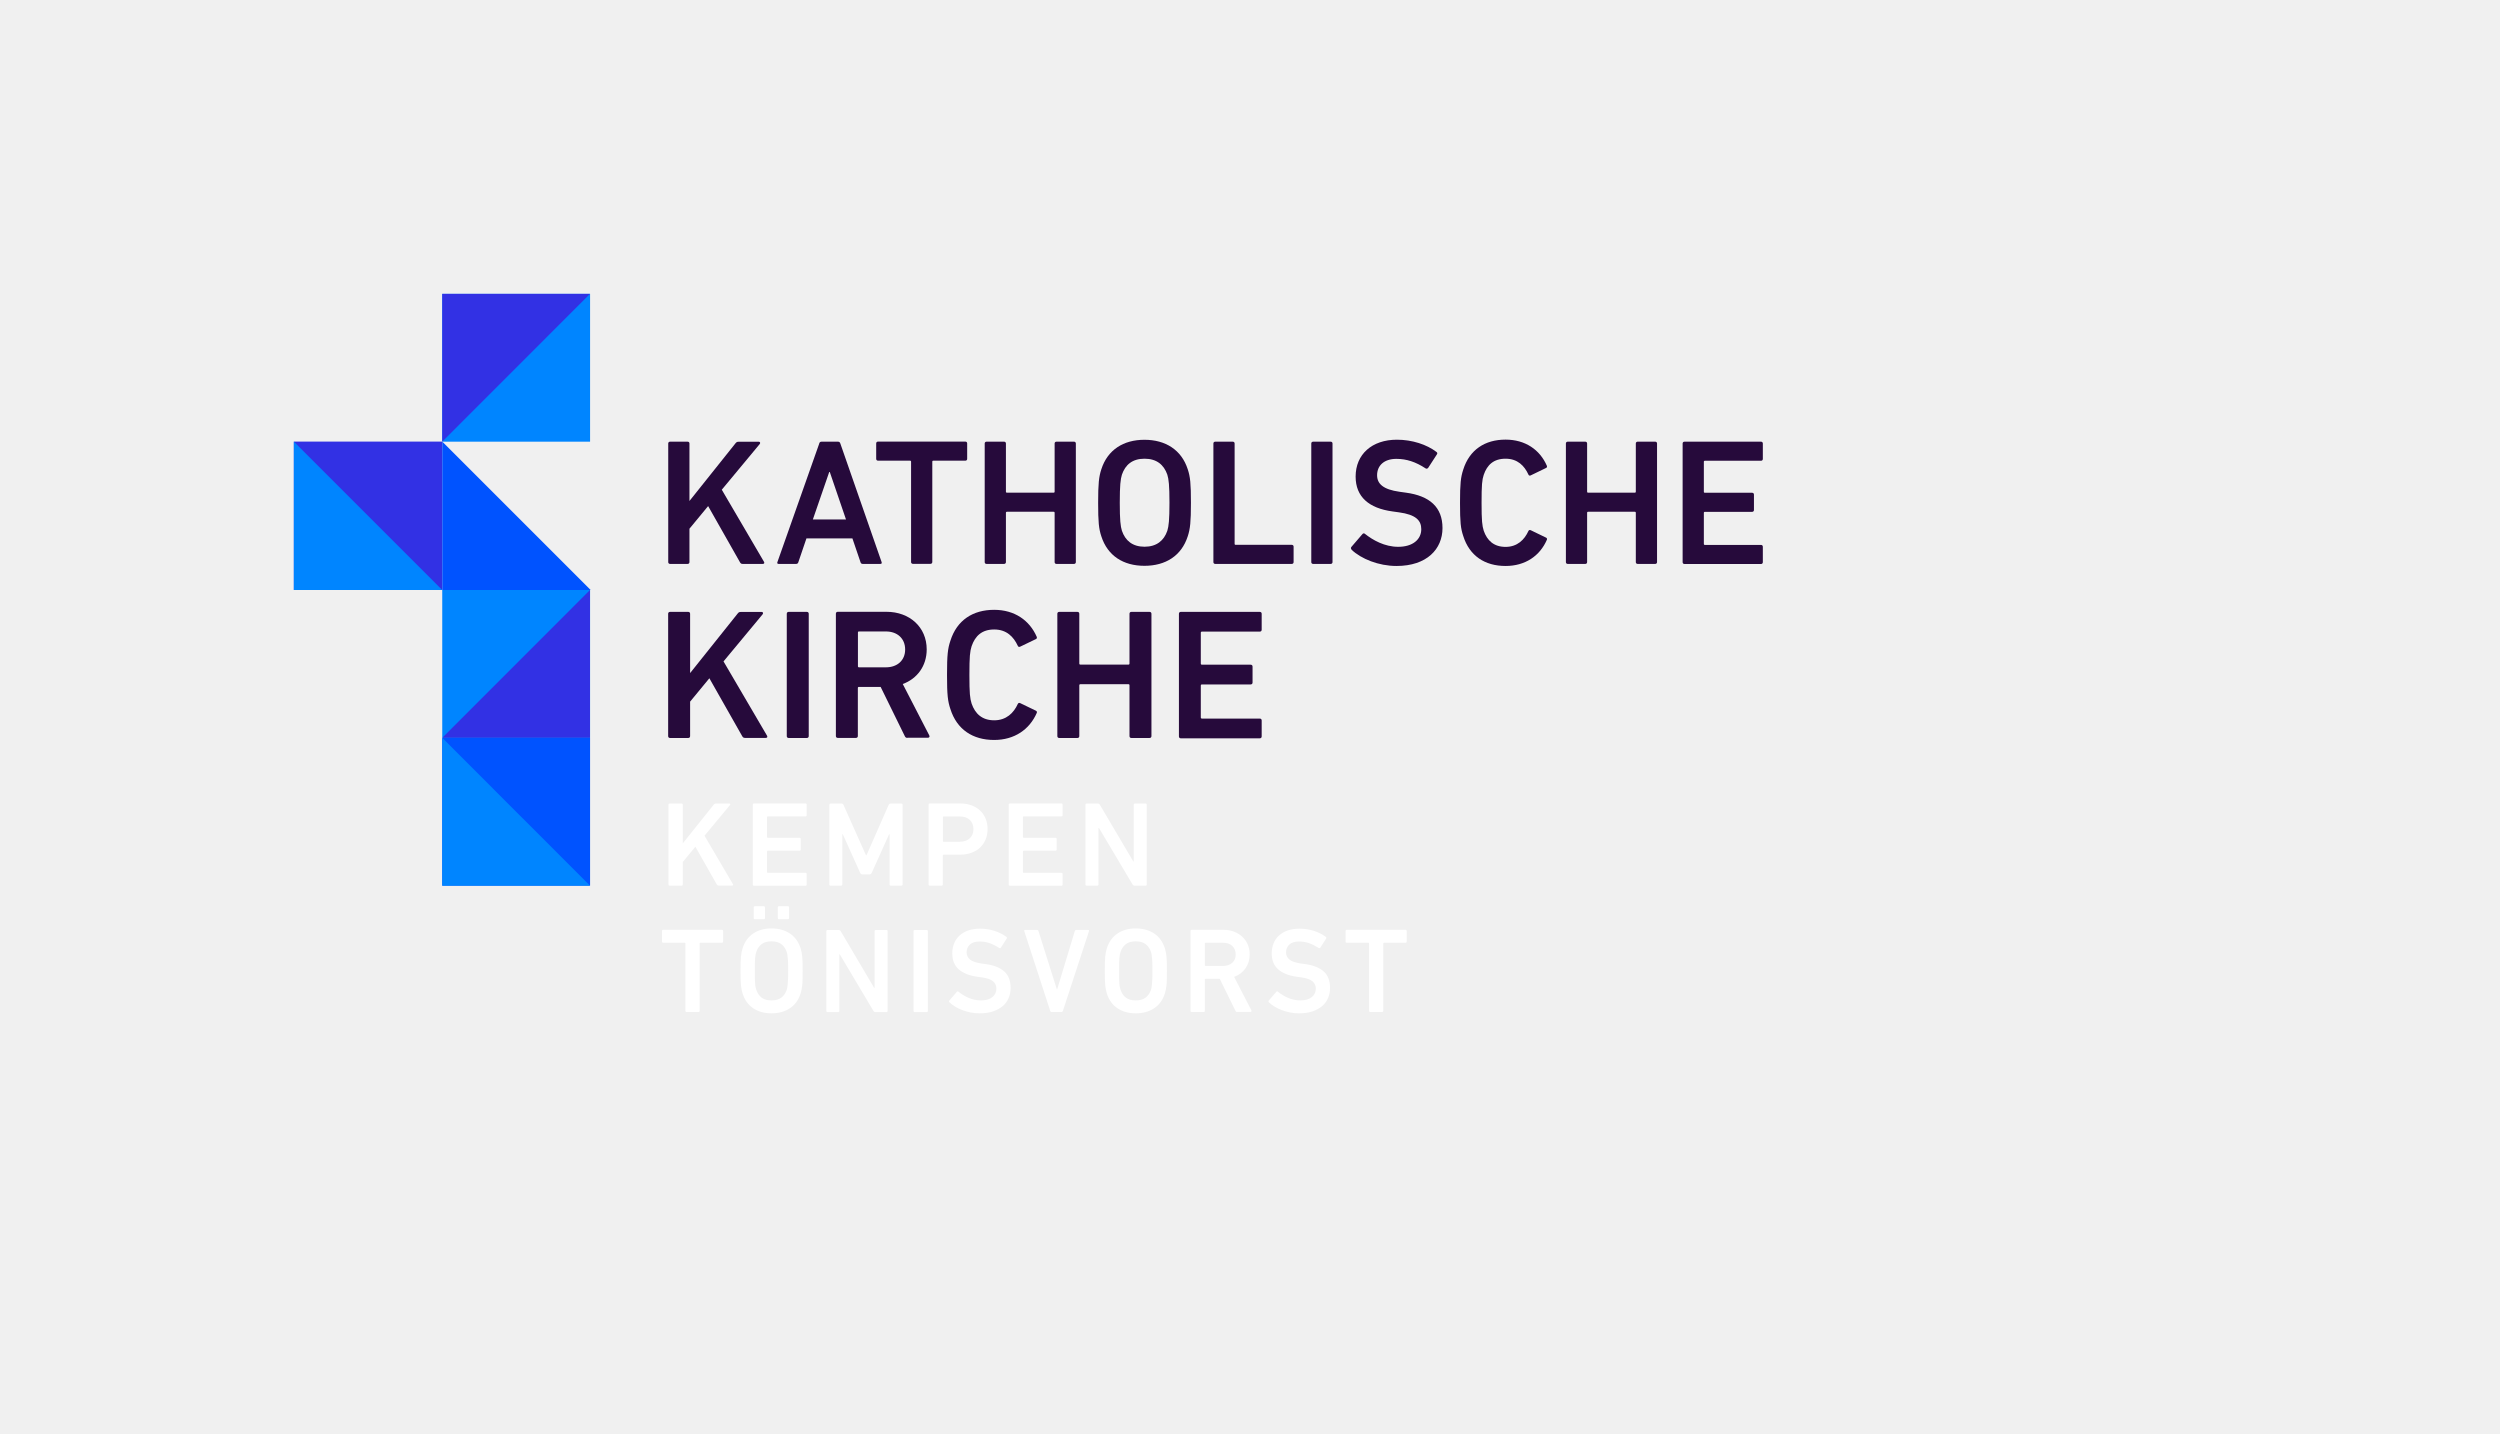
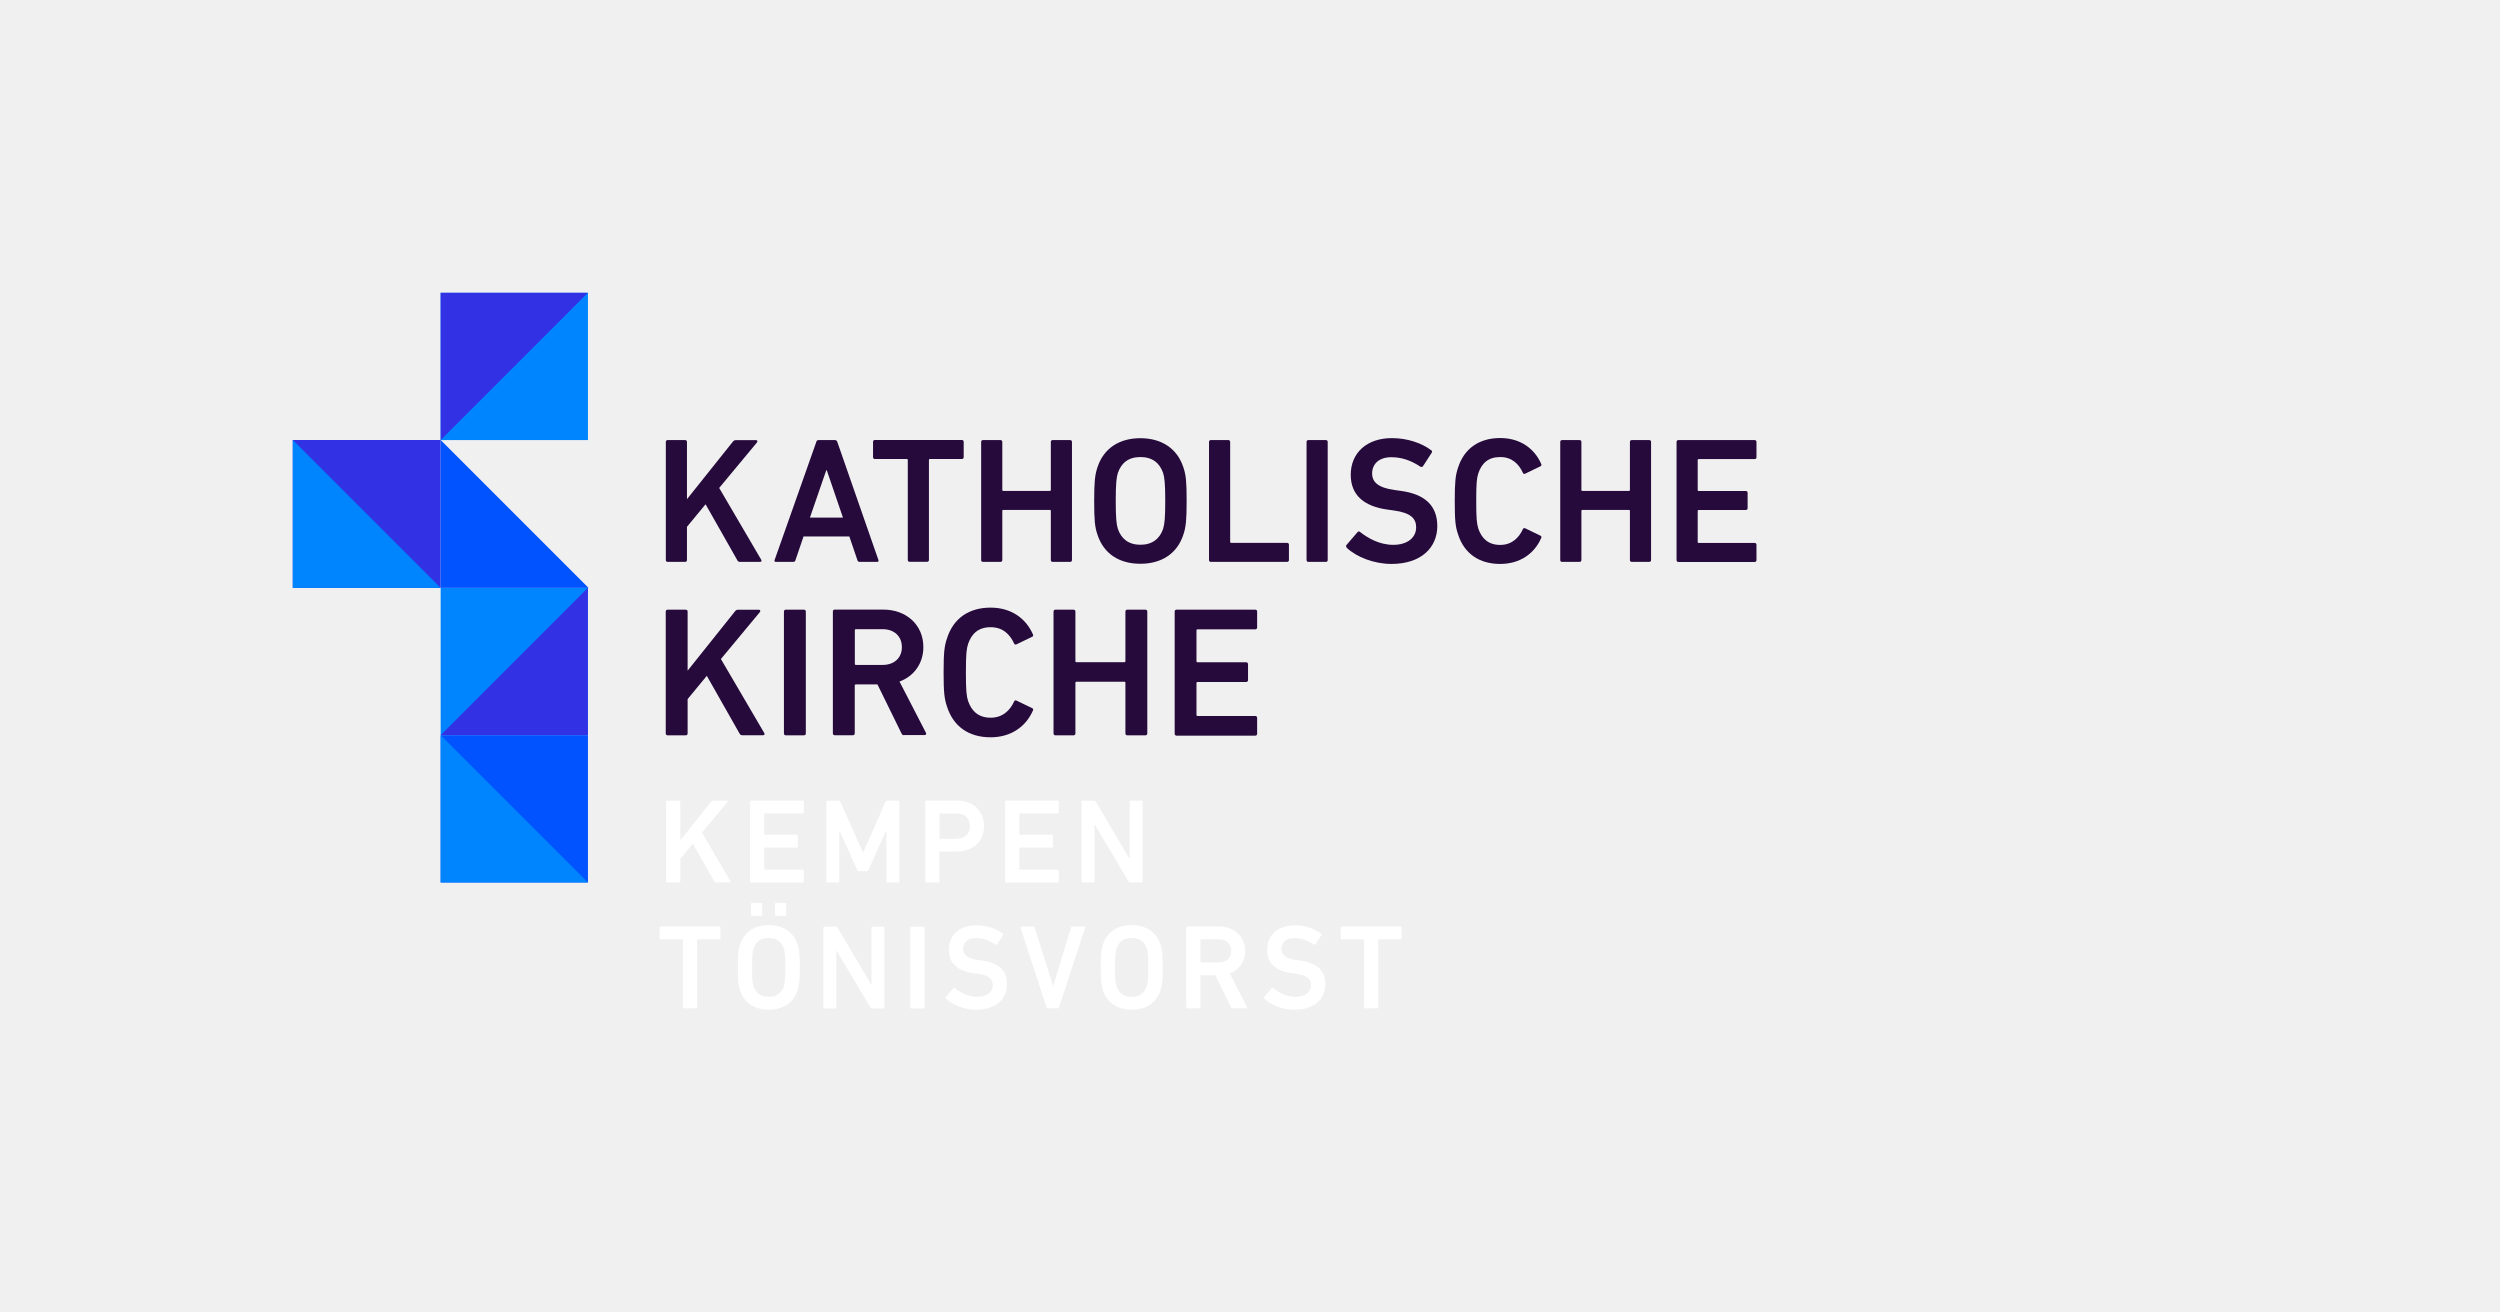
- <svg xmlns="http://www.w3.org/2000/svg" viewBox="0 0 303.9 174.26">
+ <svg xmlns="http://www.w3.org/2000/svg" viewBox="0 0 305 160">
  <defs>
    <style>
      .cls-1 {
        fill: none;
      }

      .cls-2 {
        fill: #0085ff;
      }

      .cls-3 {
        fill: #fff;
      }

      .cls-4 {
        fill: #0053ff;
      }

      .cls-5 {
        fill: #260a3b;
      }

      .cls-6 {
        fill: #3231e4;
      }
    </style>
  </defs>
-   <rect class="cls-1" x="0" y="0" width="303.9" height="174.25" />
+   <rect class="cls-1" x="0" y="0" width="305" height="160" />
  <path class="cls-5" d="M81.22,74.61c0-.14.09-.23.23-.23h2.21c.14,0,.23.09.23.23v7.21l5.79-7.25c.11-.14.2-.18.36-.18h2.57c.14,0,.2.16.09.29l-4.75,5.72,5.29,9.03c.09.16.02.27-.16.27h-2.5c-.18,0-.25-.05-.34-.18l-4.01-7.07-2.34,2.84v4.19c0,.14-.09.23-.23.23h-2.21c-.14,0-.23-.09-.23-.23v-14.87Z" />
  <path class="cls-5" d="M95.64,74.61c0-.14.09-.23.23-.23h2.21c.14,0,.23.09.23.23v14.87c0,.14-.09.23-.23.23h-2.21c-.14,0-.23-.09-.23-.23v-14.87Z" />
  <path class="cls-5" d="M110.32,89.7c-.18,0-.27-.07-.34-.23l-2.93-5.97h-2.64c-.09,0-.13.05-.13.14v5.83c0,.14-.09.23-.23.23h-2.21c-.14,0-.23-.09-.23-.23v-14.87c0-.14.09-.23.23-.23h5.92c2.82,0,4.89,1.87,4.89,4.57,0,2.01-1.15,3.56-2.91,4.21l3.22,6.24c.09.16,0,.29-.16.29h-2.5ZM110.03,78.95c0-1.33-.95-2.19-2.34-2.19h-3.27c-.09,0-.13.04-.13.14v4.08c0,.09.04.14.13.14h3.27c1.4,0,2.34-.86,2.34-2.16Z" />
  <path class="cls-5" d="M115.12,82.04c0-2.43.09-3.2.41-4.15.79-2.5,2.73-3.76,5.32-3.76,2.46,0,4.3,1.26,5.18,3.29.04.11,0,.23-.11.27l-1.91.92c-.14.07-.25,0-.29-.11-.5-1.08-1.35-1.98-2.86-1.98s-2.32.79-2.75,2.03c-.2.63-.27,1.24-.27,3.49s.07,2.86.27,3.49c.43,1.24,1.28,2.03,2.75,2.03s2.37-.9,2.86-1.98c.05-.11.16-.18.29-.11l1.91.92c.11.05.16.16.11.27-.88,2.03-2.73,3.29-5.18,3.29-2.59,0-4.53-1.26-5.32-3.76-.32-.95-.41-1.71-.41-4.14Z" />
  <path class="cls-5" d="M128.53,74.61c0-.14.09-.23.23-.23h2.21c.14,0,.23.09.23.23v6.04c0,.09.04.14.14.14h5.83c.09,0,.13-.04.13-.14v-6.04c0-.14.09-.23.23-.23h2.21c.14,0,.23.09.23.23v14.87c0,.14-.09.23-.23.23h-2.21c-.14,0-.23-.09-.23-.23v-6.17c0-.09-.04-.14-.13-.14h-5.83c-.09,0-.14.05-.14.14v6.17c0,.14-.09.23-.23.23h-2.21c-.14,0-.23-.09-.23-.23v-14.87Z" />
  <path class="cls-5" d="M143.31,74.61c0-.14.09-.23.23-.23h9.6c.14,0,.23.09.23.23v1.94c0,.14-.09.23-.23.23h-7.03c-.09,0-.14.04-.14.14v3.74c0,.09.05.14.14.14h5.92c.14,0,.23.09.23.23v1.94c0,.14-.09.23-.23.23h-5.92c-.09,0-.14.05-.14.14v3.87c0,.09.05.14.14.14h7.03c.14,0,.23.09.23.23v1.94c0,.14-.09.23-.23.23h-9.6c-.14,0-.23-.09-.23-.23v-14.87Z" />
  <path class="cls-5" d="M81.23,53.91c0-.13.09-.22.22-.22h2.14c.13,0,.22.09.22.22v6.99l5.61-7.03c.11-.13.2-.17.35-.17h2.49c.13,0,.2.15.09.28l-4.61,5.55,5.13,8.76c.09.15.02.26-.15.26h-2.42c-.17,0-.24-.04-.33-.17l-3.89-6.86-2.27,2.75v4.06c0,.13-.09.22-.22.22h-2.14c-.13,0-.22-.09-.22-.22v-14.42Z" />
  <path class="cls-5" d="M99.58,53.91c.04-.13.13-.22.28-.22h2.01c.15,0,.24.09.28.22l5.02,14.42c.04.13,0,.22-.15.22h-2.14c-.15,0-.24-.07-.28-.22l-.98-2.88h-5.59l-.98,2.88c-.04.15-.13.22-.28.22h-2.12c-.15,0-.2-.09-.15-.22l5.09-14.42ZM102.84,63.15l-1.97-5.77h-.07l-1.99,5.77h4.02Z" />
  <path class="cls-5" d="M110.97,68.54c-.13,0-.22-.09-.22-.22v-12.19c0-.09-.04-.13-.13-.13h-3.89c-.13,0-.22-.09-.22-.22v-1.88c0-.13.09-.22.22-.22h10.62c.13,0,.22.09.22.22v1.88c0,.13-.09.22-.22.22h-3.89c-.09,0-.13.04-.13.13v12.19c0,.13-.09.22-.22.22h-2.14Z" />
  <path class="cls-5" d="M119.7,53.91c0-.13.09-.22.22-.22h2.14c.13,0,.22.09.22.22v5.85c0,.09.04.13.13.13h5.66c.09,0,.13-.04.13-.13v-5.85c0-.13.09-.22.22-.22h2.14c.13,0,.22.09.22.22v14.42c0,.13-.09.22-.22.22h-2.14c-.13,0-.22-.09-.22-.22v-5.99c0-.09-.04-.13-.13-.13h-5.66c-.09,0-.13.04-.13.13v5.99c0,.13-.09.22-.22.22h-2.14c-.13,0-.22-.09-.22-.22v-14.42Z" />
  <path class="cls-5" d="M133.88,65.2c-.31-.92-.39-1.75-.39-4.08s.09-3.17.39-4.08c.76-2.36,2.69-3.58,5.24-3.58s4.5,1.22,5.26,3.58c.31.92.39,1.75.39,4.08s-.09,3.17-.39,4.08c-.76,2.36-2.69,3.58-5.26,3.58s-4.48-1.22-5.24-3.58ZM141.9,64.52c.17-.55.26-1.31.26-3.41s-.09-2.86-.26-3.41c-.42-1.2-1.29-1.94-2.77-1.94s-2.34.74-2.75,1.94c-.17.55-.26,1.29-.26,3.41s.09,2.86.26,3.41c.41,1.2,1.29,1.94,2.75,1.94s2.36-.74,2.77-1.94Z" />
  <path class="cls-5" d="M147.5,53.91c0-.13.09-.22.22-.22h2.14c.13,0,.22.09.22.22v12.19c0,.09.04.13.13.13h6.82c.13,0,.22.09.22.22v1.88c0,.13-.09.22-.22.22h-9.31c-.13,0-.22-.09-.22-.22v-14.42Z" />
  <path class="cls-5" d="M159.4,53.91c0-.13.09-.22.22-.22h2.14c.13,0,.22.09.22.22v14.42c0,.13-.09.22-.22.22h-2.14c-.13,0-.22-.09-.22-.22v-14.42Z" />
  <path class="cls-5" d="M164.31,66.82c-.09-.09-.13-.22-.04-.33l1.35-1.57c.09-.11.22-.11.31-.02.96.76,2.38,1.57,4.04,1.57,1.77,0,2.8-.9,2.8-2.14,0-1.07-.66-1.77-2.71-2.05l-.79-.11c-2.86-.39-4.48-1.77-4.48-4.24,0-2.69,1.97-4.48,5.02-4.48,1.86,0,3.63.59,4.81,1.49.11.09.13.17.04.31l-1.05,1.62c-.09.11-.2.13-.31.07-1.2-.79-2.32-1.16-3.56-1.16-1.51,0-2.34.83-2.34,1.99,0,1.03.72,1.73,2.73,2.01l.79.11c2.86.39,4.43,1.75,4.43,4.3s-1.9,4.61-5.59,4.61c-2.18,0-4.3-.87-5.46-1.97Z" />
  <path class="cls-5" d="M177.48,61.11c0-2.36.09-3.1.39-4.02.76-2.42,2.64-3.65,5.15-3.65,2.38,0,4.17,1.22,5.02,3.19.04.11,0,.22-.11.26l-1.86.9c-.13.07-.24,0-.28-.11-.48-1.05-1.31-1.92-2.77-1.92s-2.25.76-2.66,1.97c-.2.61-.26,1.2-.26,3.39s.07,2.77.26,3.39c.41,1.2,1.24,1.97,2.66,1.97s2.29-.87,2.77-1.92c.04-.11.15-.17.28-.11l1.86.9c.11.04.15.15.11.26-.85,1.97-2.64,3.19-5.02,3.19-2.51,0-4.39-1.22-5.15-3.65-.31-.92-.39-1.66-.39-4.02Z" />
  <path class="cls-5" d="M190.35,53.91c0-.13.09-.22.22-.22h2.14c.13,0,.22.09.22.22v5.85c0,.09.04.13.13.13h5.66c.09,0,.13-.04.13-.13v-5.85c0-.13.09-.22.22-.22h2.14c.13,0,.22.09.22.22v14.42c0,.13-.09.22-.22.22h-2.14c-.13,0-.22-.09-.22-.22v-5.99c0-.09-.04-.13-.13-.13h-5.66c-.09,0-.13.04-.13.13v5.99c0,.13-.09.22-.22.22h-2.14c-.13,0-.22-.09-.22-.22v-14.42Z" />
  <path class="cls-5" d="M204.54,53.91c0-.13.09-.22.22-.22h9.31c.13,0,.22.09.22.22v1.88c0,.13-.09.22-.22.22h-6.82c-.09,0-.13.04-.13.13v3.63c0,.09.04.13.13.13h5.74c.13,0,.22.09.22.22v1.88c0,.13-.09.22-.22.22h-5.74c-.09,0-.13.04-.13.13v3.76c0,.09.04.13.13.13h6.82c.13,0,.22.09.22.22v1.88c0,.13-.09.22-.22.22h-9.31c-.13,0-.22-.09-.22-.22v-14.42Z" />
  <g>
    <rect class="cls-6" x="35.72" y="53.68" width="18.04" height="18.04" />
    <polygon class="cls-2" points="35.72 53.68 35.72 71.72 53.76 71.72 35.72 53.68" />
  </g>
  <g>
    <rect class="cls-2" x="53.76" y="35.72" width="17.97" height="17.97" />
    <polyline class="cls-6" points="71.72 35.72 53.76 35.72 53.76 53.69" />
  </g>
  <g>
    <rect class="cls-2" x="53.76" y="71.72" width="17.97" height="17.97" />
    <polyline class="cls-6" points="53.76 89.69 71.72 89.69 71.72 71.72" />
  </g>
  <g>
    <rect class="cls-4" x="53.76" y="89.69" width="17.97" height="17.97" />
    <polyline class="cls-2" points="71.72 107.66 53.76 107.66 53.76 89.69" />
  </g>
  <polygon class="cls-4" points="53.76 71.72 71.8 71.72 53.76 53.68 53.76 71.72" />
  <g>
    <path class="cls-3" d="M81.26,97.83c0-.1.05-.15.15-.15h1.44c.1,0,.15.05.15.15v4.69l3.77-4.72c.07-.08.15-.12.24-.12h1.67s.08.02.09.06,0,.08-.04.13l-3.09,3.72,3.45,5.88c.07.12.03.18-.1.18h-1.63c-.1,0-.17-.04-.22-.12l-2.61-4.6-1.53,1.85v2.73c0,.1-.05.15-.15.15h-1.44c-.1,0-.15-.05-.15-.15v-9.68Z" />
    <path class="cls-3" d="M91.51,97.82c0-.1.05-.15.15-.15h6.25c.1,0,.15.05.15.15v1.27c0,.1-.05.15-.15.15h-4.58c-.06,0-.09.03-.09.09v2.42c0,.06.03.09.09.09h3.86c.1,0,.15.05.15.15v1.27c0,.1-.05.15-.15.15h-3.86c-.06,0-.09.03-.09.09v2.51c0,.06.03.09.09.09h4.58c.1,0,.15.05.15.15v1.27c0,.1-.05.15-.15.15h-6.25c-.1,0-.15-.05-.15-.15v-9.69Z" />
    <path class="cls-3" d="M100.83,97.83c0-.1.05-.15.15-.15h1.3c.13,0,.21.05.25.15l2.74,6.14h.06l2.7-6.14c.04-.1.12-.15.25-.15h1.29c.1,0,.15.05.15.15v9.68c0,.1-.05.15-.15.15h-1.28c-.1,0-.15-.05-.15-.15v-6.1h-.06l-2.11,4.69c-.06.13-.15.19-.28.19h-.85c-.13,0-.22-.06-.28-.19l-2.11-4.69h-.06v6.1c0,.1-.05.15-.15.15h-1.28c-.1,0-.15-.05-.15-.15v-9.68Z" />
    <path class="cls-3" d="M113.03,107.66c-.1,0-.15-.05-.15-.15v-9.69c0-.1.05-.15.15-.15h3.74c.48,0,.92.08,1.33.23.41.15.75.36,1.04.63s.51.59.67.98c.16.38.24.8.24,1.26s-.08.9-.24,1.28c-.16.38-.39.71-.67.98s-.64.48-1.04.63c-.41.15-.85.23-1.33.23h-2.07c-.06,0-.09.03-.09.09v3.53c0,.1-.05.15-.15.15h-1.44ZM116.67,102.32c.52,0,.92-.14,1.22-.42.29-.28.44-.65.44-1.12s-.15-.83-.44-1.11c-.29-.28-.7-.42-1.22-.42h-1.96c-.06,0-.09.03-.09.09v2.9c0,.06.03.09.09.09h1.96Z" />
    <path class="cls-3" d="M122.62,97.82c0-.1.05-.15.15-.15h6.25c.1,0,.15.05.15.15v1.27c0,.1-.05.15-.15.15h-4.58c-.06,0-.09.03-.09.09v2.42c0,.06.03.09.09.09h3.86c.1,0,.15.05.15.15v1.27c0,.1-.05.15-.15.15h-3.86c-.06,0-.09.03-.09.09v2.51c0,.06.03.09.09.09h4.58c.1,0,.15.05.15.15v1.27c0,.1-.05.15-.15.15h-6.25c-.1,0-.15-.05-.15-.15v-9.69Z" />
    <path class="cls-3" d="M131.95,97.83c0-.1.05-.15.15-.15h1.35c.11,0,.19.05.25.15l4.06,6.88h.06v-6.88c0-.1.05-.15.15-.15h1.28c.1,0,.15.05.15.15v9.68c0,.1-.05.15-.15.15h-1.33c-.11,0-.19-.05-.25-.15l-4.08-6.86h-.06v6.86c0,.1-.05.15-.15.15h-1.28c-.1,0-.15-.05-.15-.15v-9.68Z" />
    <path class="cls-3" d="M83.47,123.02c-.1,0-.15-.05-.15-.15v-8.18c0-.06-.03-.09-.09-.09h-2.61c-.1,0-.15-.05-.15-.15v-1.27c0-.1.05-.15.15-.15h7.13c.1,0,.15.05.15.15v1.27c0,.1-.05.15-.15.15h-2.61c-.06,0-.09.03-.09.09v8.18c0,.1-.05.15-.15.15h-1.44Z" />
    <path class="cls-3" d="M93.78,123.18c-.86,0-1.6-.2-2.21-.61-.62-.41-1.05-1.01-1.3-1.8-.05-.16-.09-.31-.12-.47-.03-.16-.06-.34-.08-.54-.02-.21-.03-.45-.04-.73,0-.28-.01-.61-.01-1.01s0-.73.01-1.01.02-.52.04-.73c.02-.21.05-.39.08-.54.03-.16.08-.31.12-.47.25-.79.69-1.39,1.3-1.8.62-.41,1.35-.61,2.21-.61s1.61.2,2.23.61c.62.41,1.05,1.01,1.31,1.8.05.16.09.31.12.47.03.16.06.34.08.54.02.21.03.45.04.73s.01.61.01,1.01,0,.73-.01,1.01c0,.28-.02.52-.04.73-.02.21-.05.39-.08.54-.03.16-.08.31-.12.47-.25.79-.69,1.39-1.31,1.8-.62.41-1.36.61-2.23.61ZM91.77,111.74c-.1,0-.15-.05-.15-.15v-1.28c0-.1.05-.15.15-.15h1.07c.1,0,.15.05.15.15v1.28c0,.1-.05.15-.15.15h-1.07ZM93.78,121.61c.5,0,.9-.11,1.2-.34.3-.23.52-.55.66-.96.03-.09.05-.19.07-.31s.04-.26.05-.44c.01-.18.03-.39.04-.64,0-.25.01-.55.01-.9s0-.65-.01-.9c0-.25-.02-.46-.04-.64-.01-.18-.03-.32-.05-.44s-.04-.22-.07-.31c-.14-.41-.36-.73-.66-.96s-.7-.34-1.2-.34-.9.11-1.2.34c-.3.23-.52.55-.65.96-.03.09-.06.19-.08.31s-.04.26-.06.44c-.01.17-.02.39-.03.64,0,.25,0,.55,0,.9s0,.65,0,.9c0,.25.01.46.03.64.01.17.03.32.06.44s.05.22.08.31c.14.41.35.73.65.96.3.23.7.34,1.2.34ZM94.7,111.74c-.1,0-.15-.05-.15-.15v-1.28c0-.1.05-.15.15-.15h1.07c.1,0,.15.05.15.15v1.28c0,.1-.05.15-.15.15h-1.07Z" />
    <path class="cls-3" d="M100.45,113.2c0-.1.05-.15.15-.15h1.35c.11,0,.19.05.25.15l4.06,6.88h.06v-6.88c0-.1.05-.15.15-.15h1.28c.1,0,.15.05.15.15v9.68c0,.1-.05.15-.15.15h-1.33c-.11,0-.19-.05-.25-.15l-4.08-6.86h-.06v6.86c0,.1-.05.15-.15.15h-1.28c-.1,0-.15-.05-.15-.15v-9.68Z" />
    <path class="cls-3" d="M111.05,113.2c0-.1.05-.15.15-.15h1.44c.1,0,.15.05.15.15v9.68c0,.1-.05.15-.15.15h-1.44c-.1,0-.15-.05-.15-.15v-9.68Z" />
    <path class="cls-3" d="M119.09,123.18c-.37,0-.73-.03-1.08-.1-.35-.07-.69-.16-1-.28-.32-.12-.61-.26-.88-.42-.27-.16-.5-.34-.7-.53-.08-.08-.09-.15-.03-.22l.91-1.06c.07-.08.14-.08.21-.01.16.13.33.25.54.38.2.13.42.24.64.34s.47.18.73.24c.25.06.52.09.81.09.6,0,1.06-.13,1.39-.4.33-.27.49-.61.49-1.03,0-.36-.13-.66-.4-.89-.26-.23-.74-.39-1.42-.49l-.53-.07c-.97-.14-1.71-.44-2.23-.9-.52-.46-.78-1.11-.78-1.94,0-.45.08-.86.23-1.23s.38-.69.67-.95c.29-.26.65-.47,1.06-.61.42-.14.88-.21,1.4-.21.63,0,1.22.09,1.78.27.56.18,1.04.43,1.44.73.07.06.08.13.03.21l-.7,1.09c-.06.08-.13.09-.21.04-.41-.26-.81-.46-1.19-.59-.38-.13-.78-.19-1.2-.19-.51,0-.9.12-1.17.37-.27.25-.4.57-.4.96,0,.34.14.63.41.86.27.23.75.39,1.43.49l.53.07c.97.14,1.71.44,2.22.9.51.46.76,1.13.76,1.99,0,.44-.08.85-.24,1.23-.16.38-.4.71-.72.98-.32.27-.72.49-1.19.65-.47.16-1.01.23-1.63.23Z" />
    <path class="cls-3" d="M127.84,123.02c-.09,0-.15-.05-.18-.15l-3.15-9.68c-.03-.1,0-.15.12-.15h1.42c.1,0,.16.05.19.15l2.23,7.07h.04l2.14-7.07c.03-.1.09-.15.19-.15h1.42c.11,0,.15.05.12.15l-3.17,9.68c-.03.1-.09.15-.18.15h-1.2Z" />
    <path class="cls-3" d="M138.06,123.18c-.86,0-1.6-.2-2.21-.61-.62-.41-1.05-1.01-1.3-1.8-.05-.16-.09-.31-.12-.47-.03-.16-.06-.34-.08-.54-.02-.21-.03-.45-.04-.73,0-.28-.01-.61-.01-1.01s0-.73.01-1.01.02-.52.04-.73c.02-.21.05-.39.08-.54.03-.16.08-.31.12-.47.25-.79.69-1.39,1.3-1.8.62-.41,1.35-.61,2.21-.61s1.61.2,2.23.61c.62.41,1.05,1.01,1.31,1.8.05.16.09.31.12.47.03.16.06.34.08.54.02.21.03.45.04.73s.01.61.01,1.01,0,.73-.01,1.01c0,.28-.02.52-.04.73-.02.21-.05.39-.08.54-.03.16-.08.31-.12.47-.25.79-.69,1.39-1.31,1.8-.62.41-1.36.61-2.23.61ZM138.06,121.61c.5,0,.9-.11,1.2-.34.3-.23.52-.55.66-.96.03-.09.05-.19.07-.31s.04-.26.05-.44c.01-.18.03-.39.04-.64,0-.25.01-.55.01-.9s0-.65-.01-.9c0-.25-.02-.46-.04-.64-.01-.18-.03-.32-.05-.44s-.04-.22-.07-.31c-.14-.41-.36-.73-.66-.96s-.7-.34-1.2-.34-.9.11-1.2.34c-.3.23-.52.55-.65.96-.03.09-.06.19-.08.31s-.04.26-.06.44c-.01.17-.02.39-.03.64,0,.25,0,.55,0,.9s0,.65,0,.9c0,.25.01.46.03.64.01.17.03.32.06.44s.05.22.08.31c.14.41.35.73.65.96.3.23.7.34,1.2.34Z" />
    <path class="cls-3" d="M150.4,123.02c-.11,0-.18-.05-.22-.15l-1.91-3.89h-1.72c-.06,0-.09.03-.09.09v3.8c0,.1-.05.15-.15.15h-1.44c-.1,0-.15-.05-.15-.15v-9.69c0-.1.05-.15.15-.15h3.86c.46,0,.88.07,1.27.22.39.15.72.35,1,.61.28.26.51.57.67.94.16.37.24.77.24,1.21,0,.66-.17,1.22-.51,1.7-.34.48-.8.83-1.38,1.04l2.1,4.07s.03.09,0,.13-.06.06-.11.06h-1.63ZM148.68,117.42c.46,0,.83-.13,1.11-.38.28-.25.42-.59.42-1.02s-.14-.78-.42-1.04c-.28-.25-.65-.38-1.11-.38h-2.13c-.06,0-.09.03-.09.09v2.64c0,.06.03.09.09.09h2.13Z" />
    <path class="cls-3" d="M157.92,123.18c-.37,0-.73-.03-1.08-.1-.35-.07-.69-.16-1-.28-.32-.12-.61-.26-.88-.42-.27-.16-.5-.34-.7-.53-.08-.08-.09-.15-.03-.22l.91-1.06c.07-.08.14-.08.21-.01.16.13.33.25.54.38.2.13.42.24.64.34s.47.18.73.24c.25.06.52.09.81.09.6,0,1.06-.13,1.39-.4.33-.27.49-.61.49-1.03,0-.36-.13-.66-.4-.89-.26-.23-.74-.39-1.42-.49l-.53-.07c-.97-.14-1.71-.44-2.23-.9-.52-.46-.78-1.11-.78-1.94,0-.45.08-.86.23-1.23s.38-.69.67-.95c.29-.26.65-.47,1.06-.61.42-.14.88-.21,1.4-.21.63,0,1.22.09,1.78.27.56.18,1.04.43,1.44.73.07.06.08.13.03.21l-.7,1.09c-.06.08-.13.09-.21.04-.41-.26-.81-.46-1.19-.59-.38-.13-.78-.19-1.2-.19-.51,0-.9.12-1.17.37-.27.25-.4.57-.4.96,0,.34.14.63.41.86.27.23.75.39,1.43.49l.53.07c.97.14,1.71.44,2.22.9.51.46.76,1.13.76,1.99,0,.44-.08.85-.24,1.23-.16.38-.4.71-.72.98-.32.27-.72.49-1.19.65-.47.16-1.01.23-1.63.23Z" />
    <path class="cls-3" d="M166.57,123.02c-.1,0-.15-.05-.15-.15v-8.18c0-.06-.03-.09-.09-.09h-2.61c-.1,0-.15-.05-.15-.15v-1.27c0-.1.05-.15.15-.15h7.13c.1,0,.15.05.15.15v1.27c0,.1-.05.15-.15.15h-2.61c-.06,0-.09.03-.09.09v8.18c0,.1-.05.15-.15.15h-1.44Z" />
  </g>
</svg>
